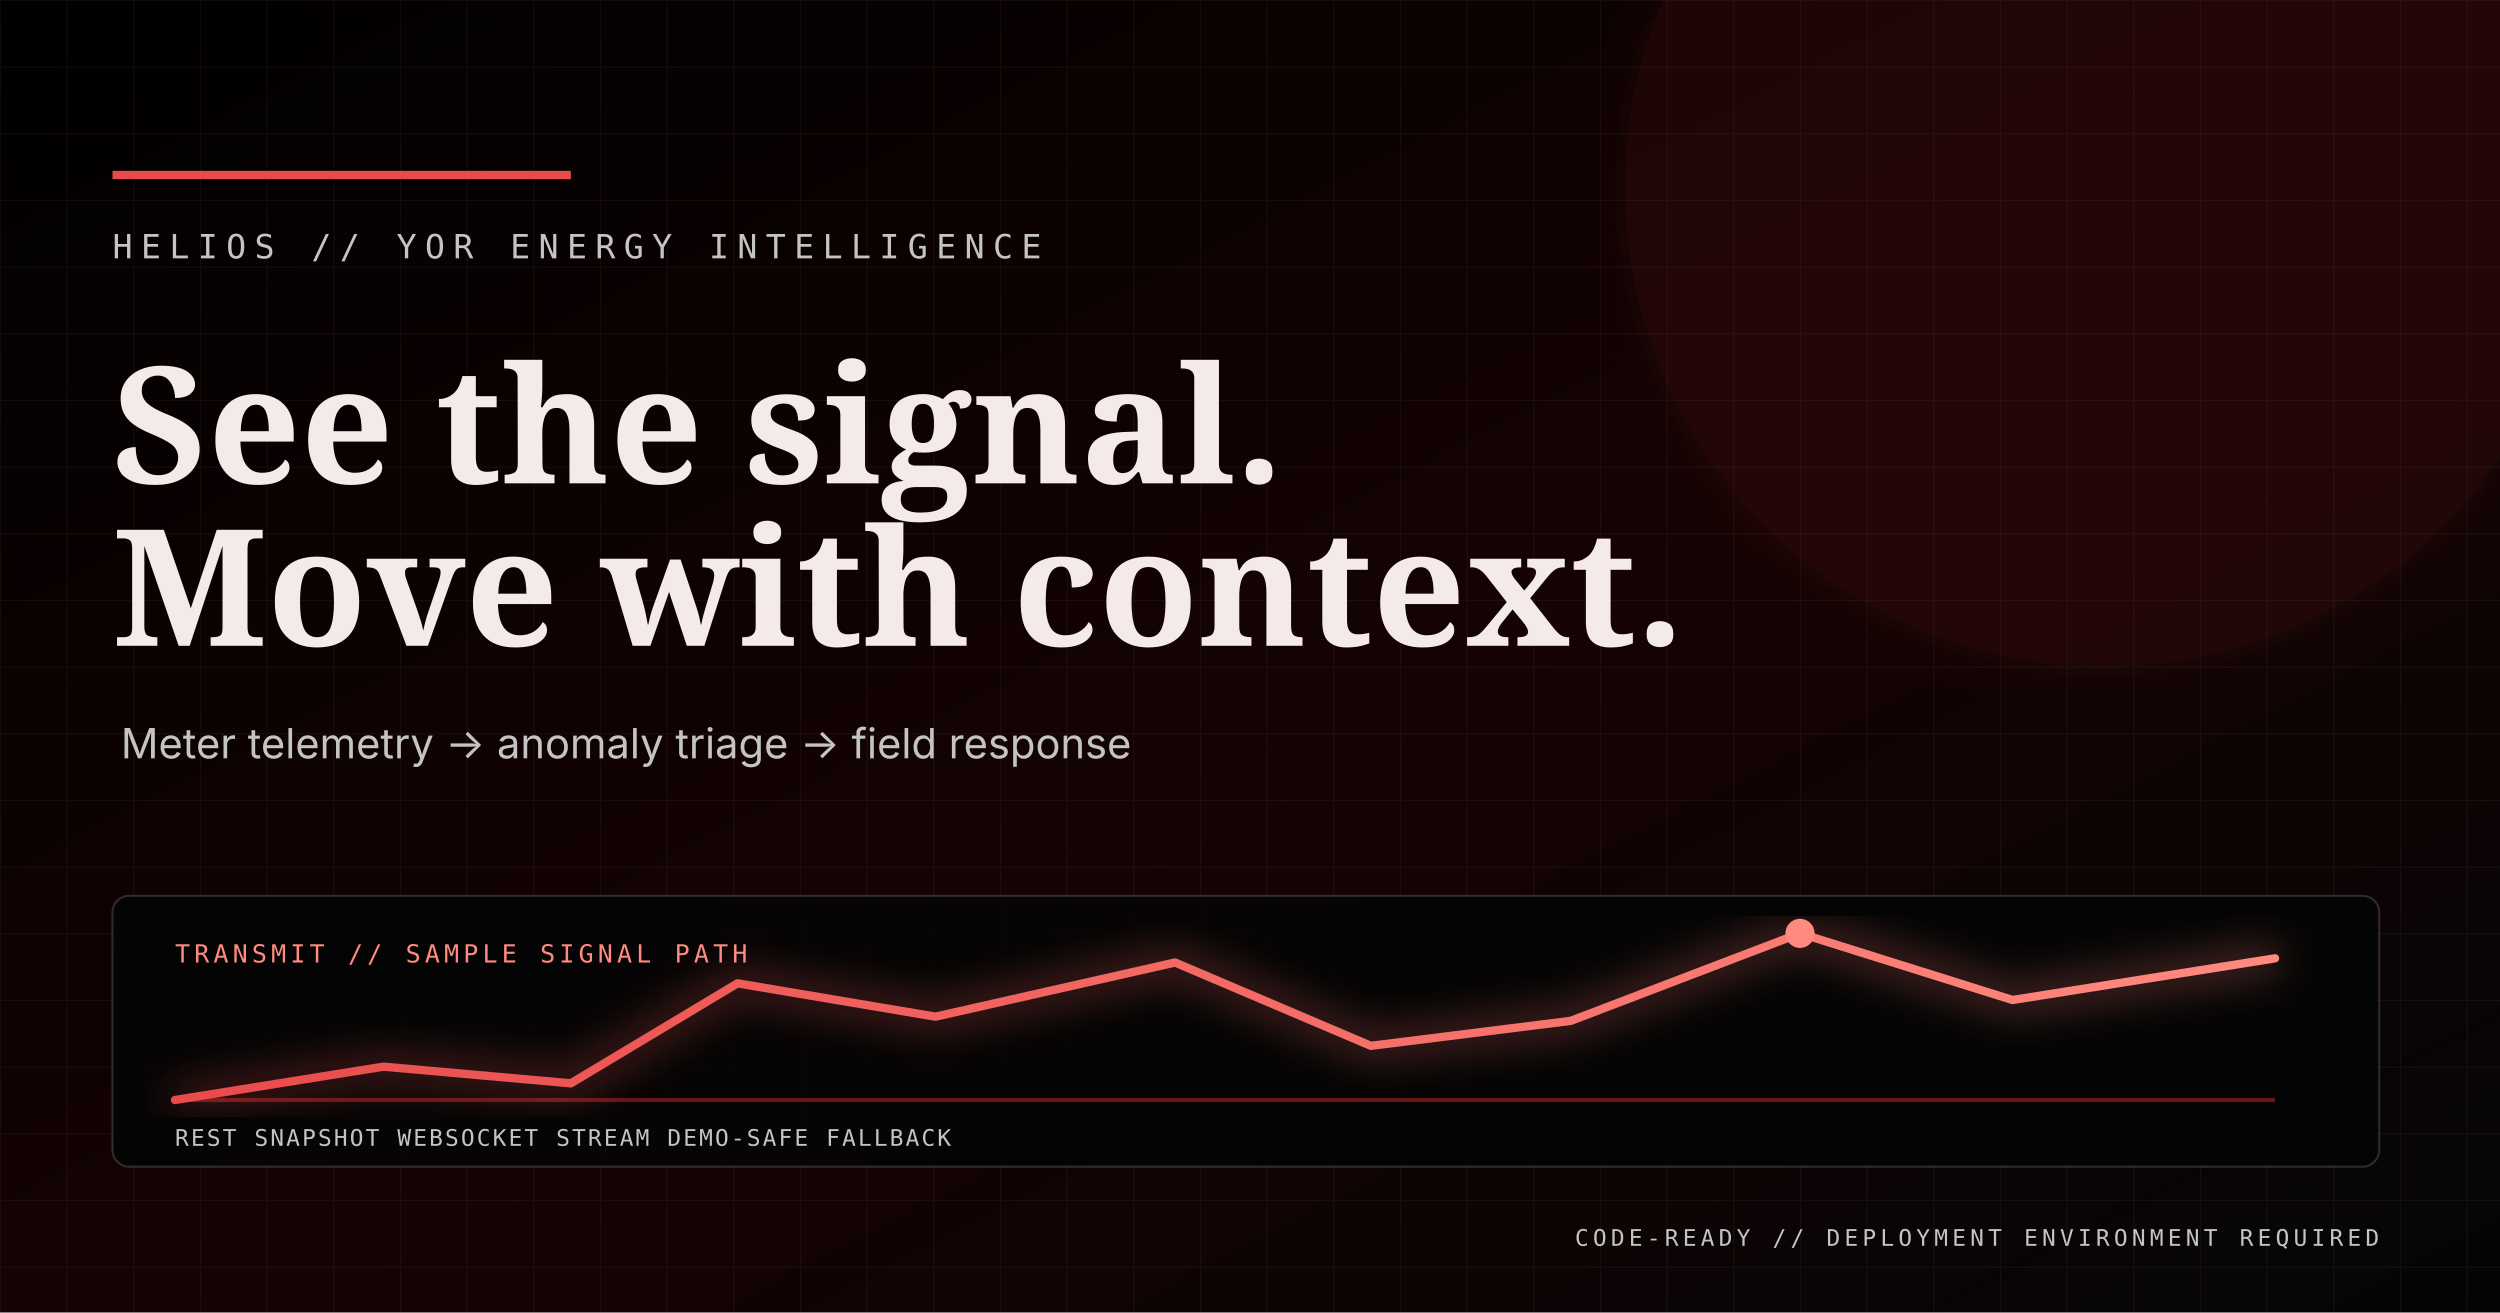
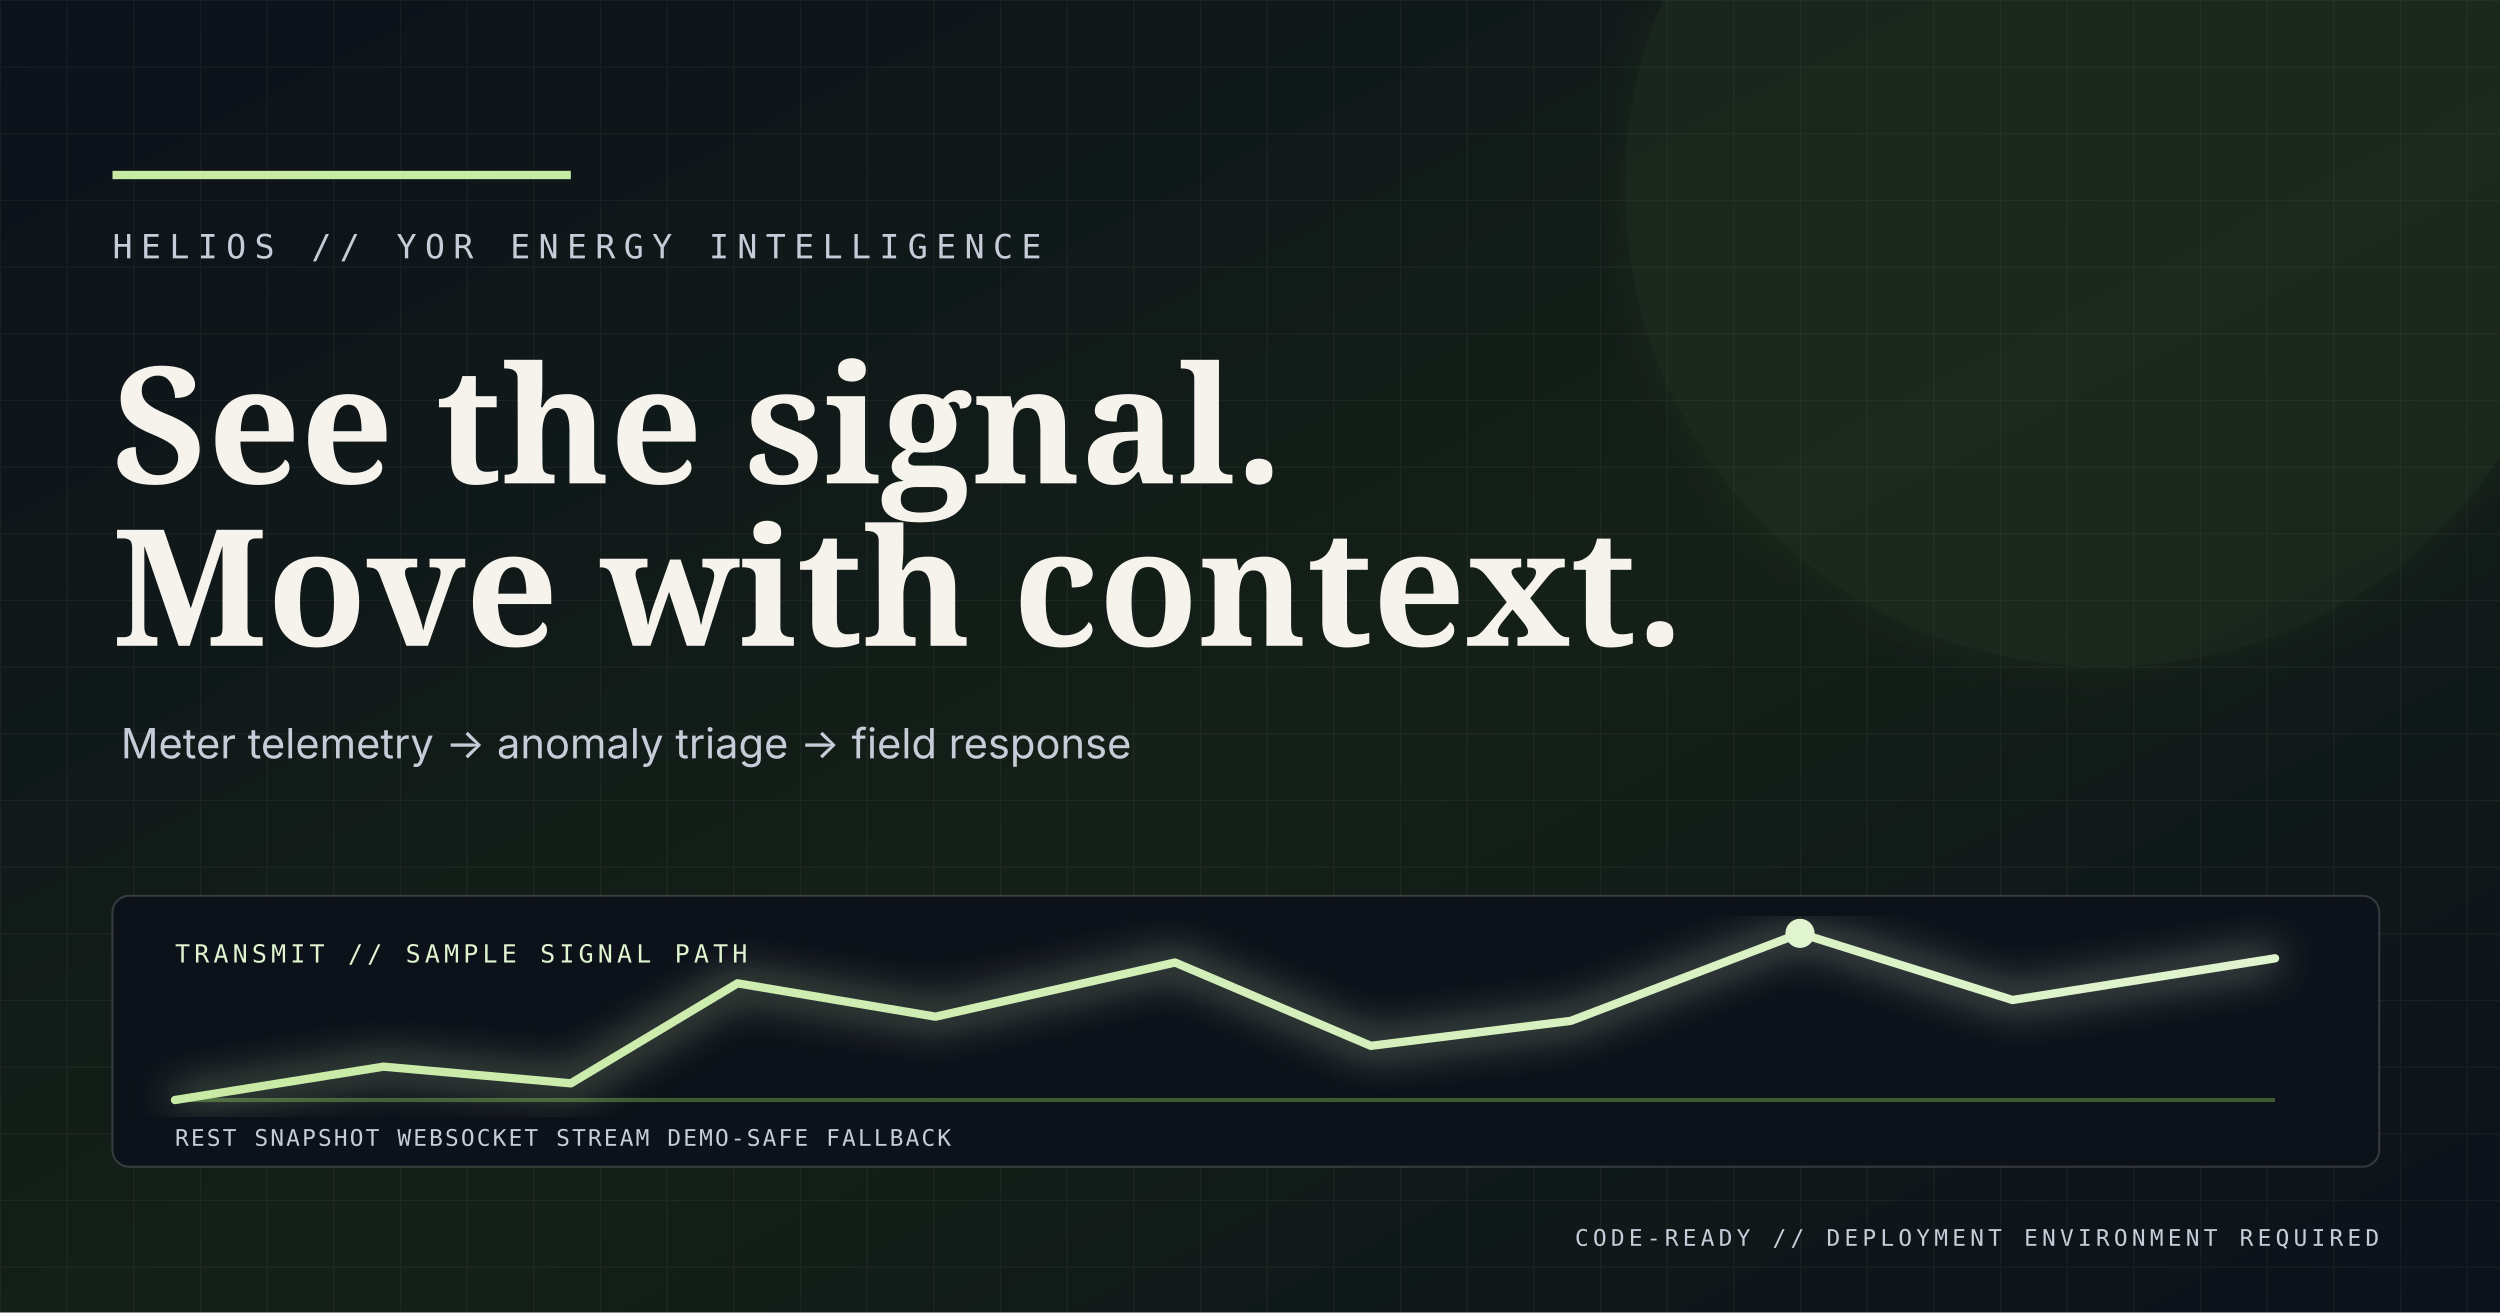
<svg xmlns="http://www.w3.org/2000/svg" width="1200" height="630" viewBox="0 0 1200 630" role="img" aria-labelledby="title desc">
  <defs>
    <linearGradient id="bg" x1="0" y1="0" x2="1" y2="1">
-       <stop stop-color="#000" />
-       <stop offset=".55" stop-color="#160303" />
-       <stop offset="1" stop-color="#050505" />
+       <stop stop-color="#0c111b" />
+       <stop offset=".55" stop-color="#142017" />
+       <stop offset="1" stop-color="#0c111b" />
    </linearGradient>
    <linearGradient id="signal" x1="0" y1="0" x2="1" y2="0">
-       <stop stop-color="#e84b4b" />
-       <stop offset="1" stop-color="#ff8a7f" />
+       <stop stop-color="#c7eaa4" />
+       <stop offset="1" stop-color="#e0f4cf" />
    </linearGradient>
    <pattern id="grid" width="32" height="32" patternUnits="userSpaceOnUse">
-       <path d="M32 0H0V32" fill="none" stroke="#f5eaea" stroke-opacity=".07" />
+       <path d="M32 0H0V32" fill="none" stroke="#f6f3ec" stroke-opacity=".07" />
    </pattern>
    <filter id="glow">
      <feGaussianBlur stdDeviation="10" result="b" />
      <feMerge>
        <feMergeNode in="b" />
        <feMergeNode in="SourceGraphic" />
      </feMerge>
    </filter>
  </defs>
  <rect width="1200" height="630" fill="url(#bg)" />
  <rect width="1200" height="630" fill="url(#grid)" opacity=".7" />
-   <circle cx="1010" cy="90" r="230" fill="#671515" opacity=".18" filter="url(#glow)" />
-   <path d="M54 84H274" stroke="#e84b4b" stroke-width="4" />
-   <text x="54" y="124" fill="#c4c4c4" font-family="monospace" font-size="16" letter-spacing="4">HELIOS // YOR ENERGY INTELLIGENCE</text>
-   <text x="54" y="232" fill="#f5eaea" font-family="Georgia,serif" font-size="78" font-weight="600">See the signal.</text>
-   <text x="54" y="310" fill="#f5eaea" font-family="Georgia,serif" font-size="78" font-weight="600">Move with context.</text>
-   <text x="58" y="364" fill="#c4c4c4" font-family="Inter,Arial,sans-serif" font-size="20">Meter telemetry → anomaly triage → field response</text>
+   <circle cx="1010" cy="90" r="230" fill="#3d5a32" opacity=".18" filter="url(#glow)" />
+   <path d="M54 84H274" stroke="#c7eaa4" stroke-width="4" />
+   <text x="54" y="124" fill="#c6cdd8" font-family="monospace" font-size="16" letter-spacing="4">HELIOS // YOR ENERGY INTELLIGENCE</text>
+   <text x="54" y="232" fill="#f6f3ec" font-family="Georgia,serif" font-size="78" font-weight="600">See the signal.</text>
+   <text x="54" y="310" fill="#f6f3ec" font-family="Georgia,serif" font-size="78" font-weight="600">Move with context.</text>
+   <text x="58" y="364" fill="#c6cdd8" font-family="Inter,Arial,sans-serif" font-size="20">Meter telemetry → anomaly triage → field response</text>
  <g transform="translate(54 430)">
-     <rect width="1088" height="130" rx="8" fill="#050505" fill-opacity=".92" stroke="#f5eaea" stroke-opacity=".17" />
-     <path d="M30 98H1038" stroke="#671515" stroke-width="2" />
+     <rect width="1088" height="130" rx="8" fill="#0c111b" fill-opacity=".92" stroke="#f6f3ec" stroke-opacity=".17" />
+     <path d="M30 98H1038" stroke="#3d5a32" stroke-width="2" />
    <path d="M30 98 130 82 220 90 300 42 395 58 510 32 604 72 700 60 810 18 912 50 1038 30" fill="none" stroke="url(#signal)" stroke-width="4" stroke-linecap="round" stroke-linejoin="round" filter="url(#glow)" />
-     <circle cx="810" cy="18" r="7" fill="#ff8a7f" />
-     <text x="30" y="32" fill="#ff8a7f" font-family="monospace" font-size="12" letter-spacing="2">TRANSMIT // SAMPLE SIGNAL PATH</text>
-     <text x="30" y="120" fill="#c4c4c4" font-family="monospace" font-size="11" letter-spacing="1">REST SNAPSHOT     WEBSOCKET STREAM     DEMO-SAFE FALLBACK</text>
+     <circle cx="810" cy="18" r="7" fill="#e0f4cf" />
+     <text x="30" y="32" fill="#e0f4cf" font-family="monospace" font-size="12" letter-spacing="2">TRANSMIT // SAMPLE SIGNAL PATH</text>
+     <text x="30" y="120" fill="#c6cdd8" font-family="monospace" font-size="11" letter-spacing="1">REST SNAPSHOT     WEBSOCKET STREAM     DEMO-SAFE FALLBACK</text>
  </g>
-   <text x="1142" y="598" text-anchor="end" fill="#c4c4c4" font-family="monospace" font-size="11" letter-spacing="2">CODE-READY // DEPLOYMENT ENVIRONMENT REQUIRED</text>
+   <text x="1142" y="598" text-anchor="end" fill="#c6cdd8" font-family="monospace" font-size="11" letter-spacing="2">CODE-READY // DEPLOYMENT ENVIRONMENT REQUIRED</text>
</svg>
